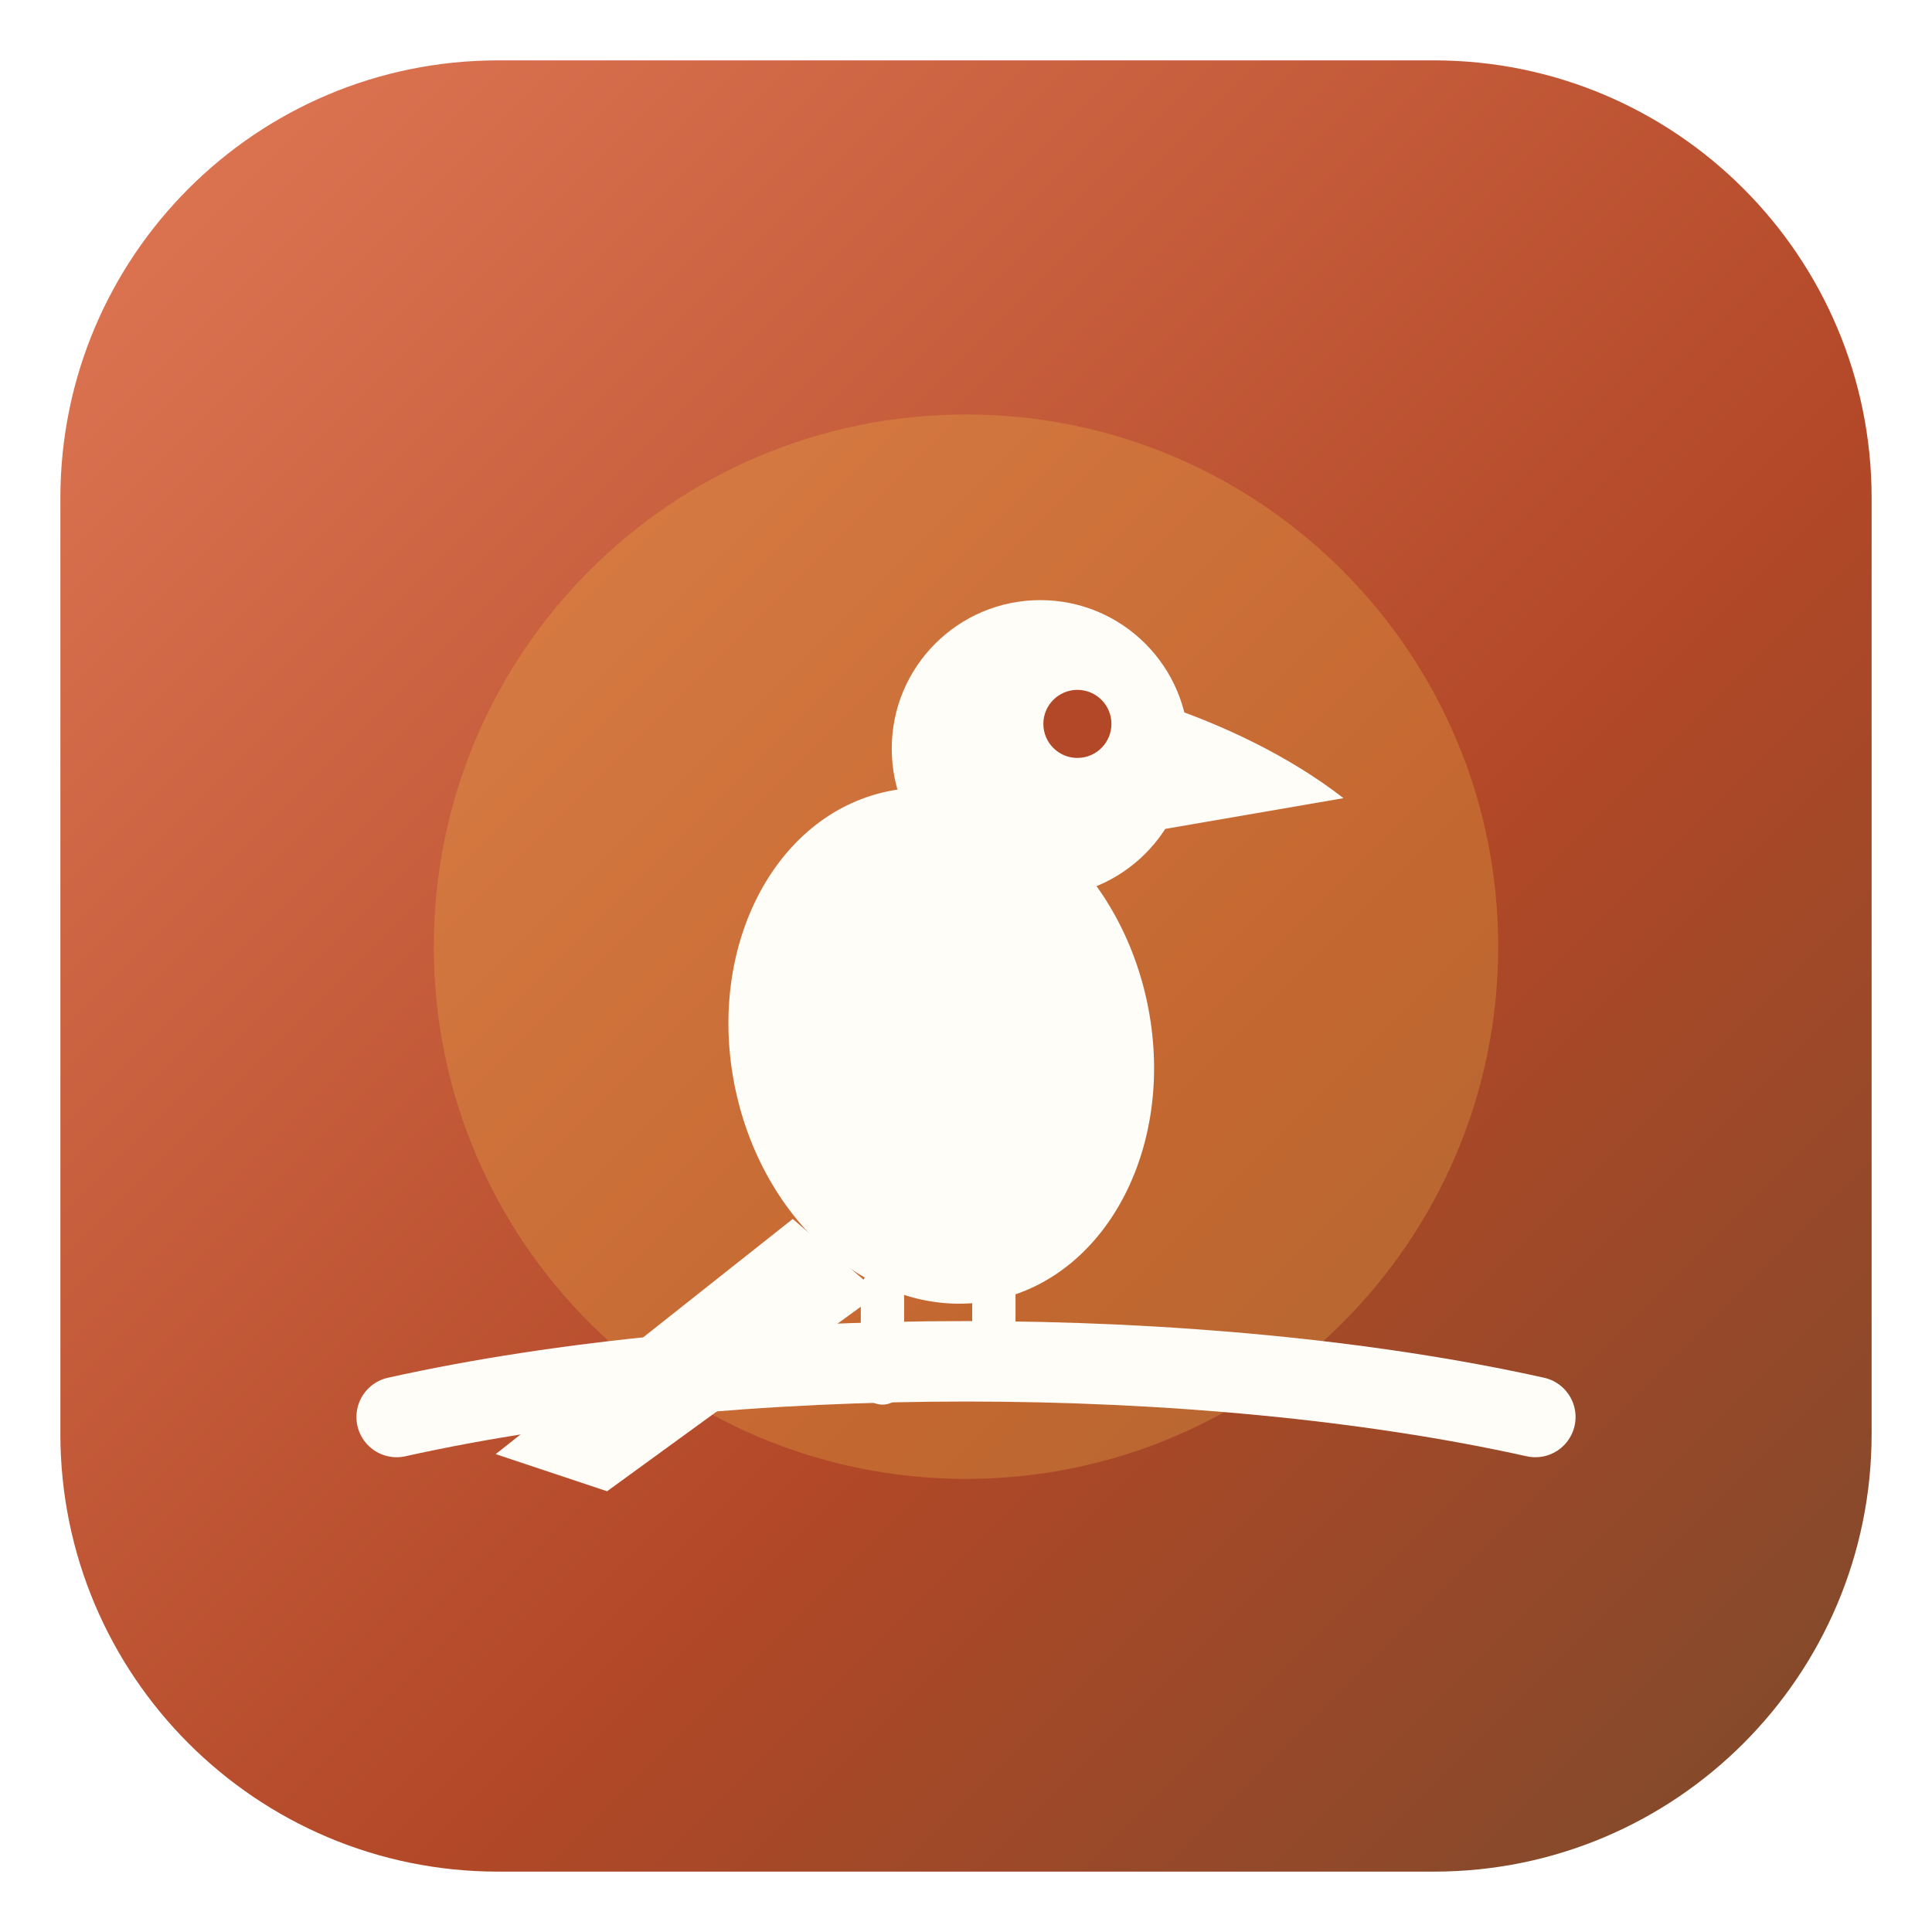
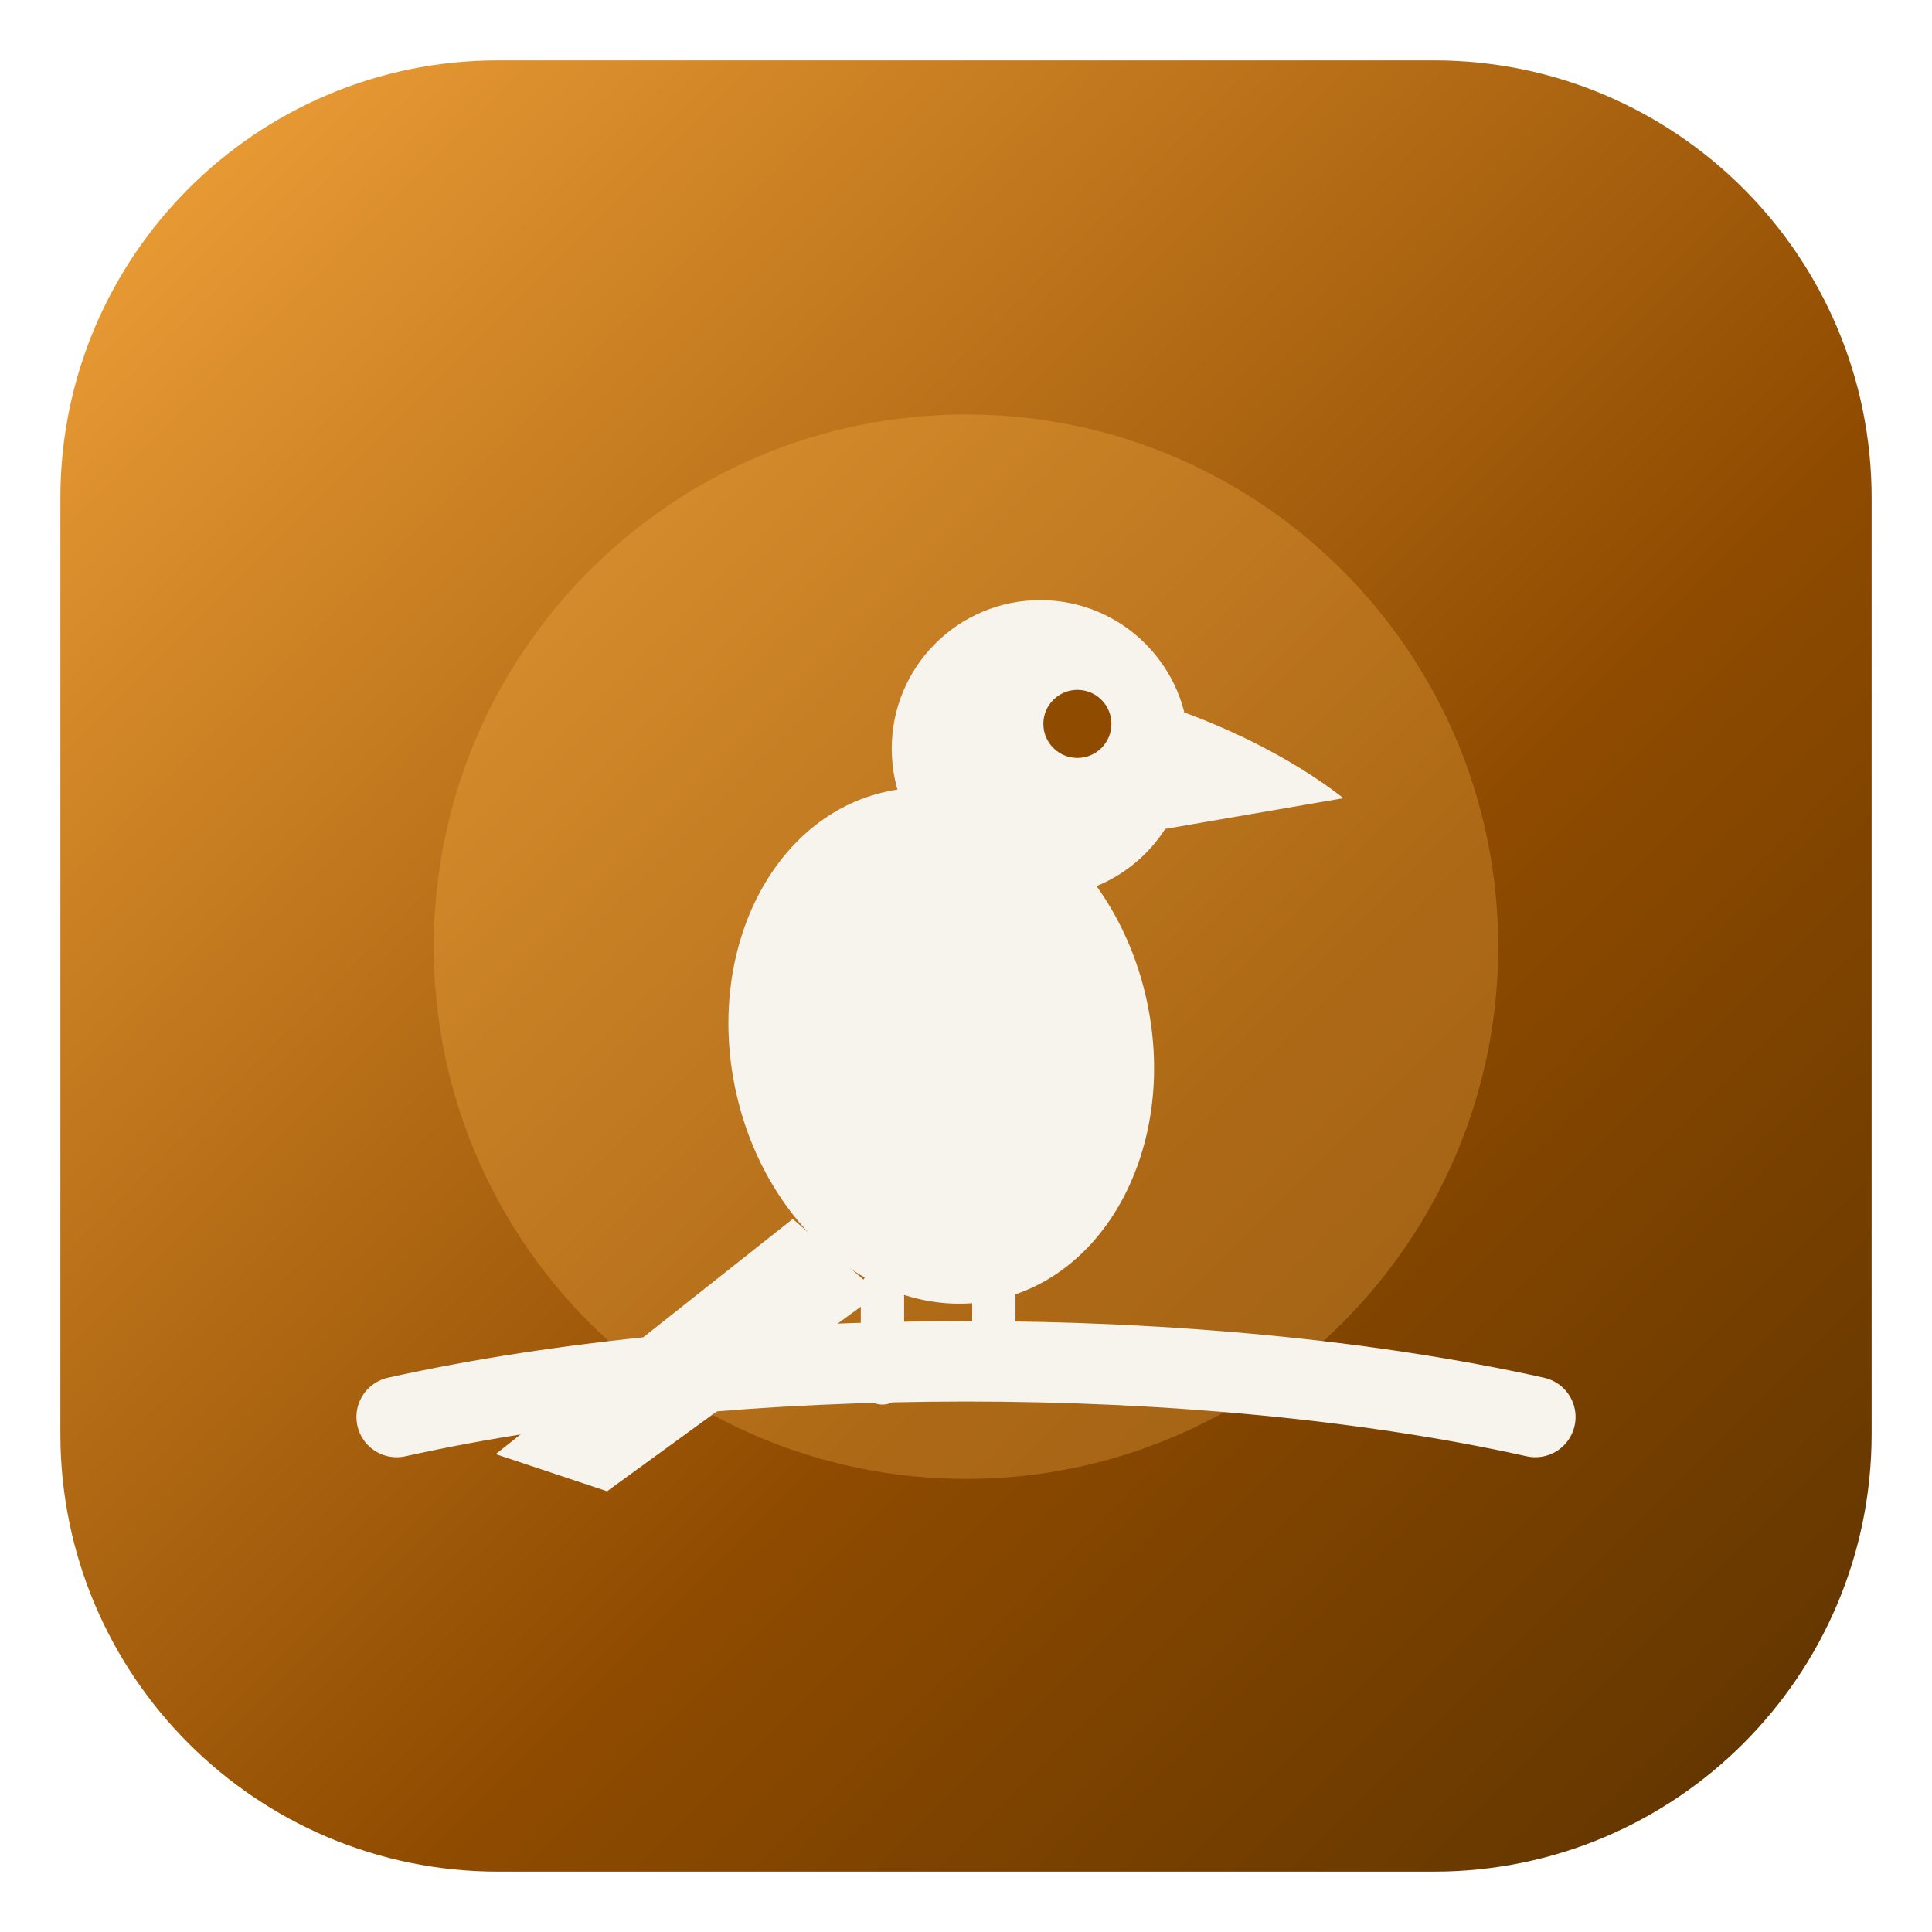
<svg xmlns="http://www.w3.org/2000/svg" viewBox="0 0 256 256" role="img" aria-label="HorneroOS app icon">
  <defs>
    <linearGradient id="hornero-app-bg" x1="0" y1="0" x2="1" y2="1">
-       <stop offset="0" stop-color="#E07856" />
-       <stop offset="0.6" stop-color="#B24827" />
-       <stop offset="1" stop-color="#7C4A2C" />
+       <stop offset="0" stop-color="#F2A33A" />
+       <stop offset="0.6" stop-color="#8F4B00" />
+       <stop offset="1" stop-color="#5C3300" />
    </linearGradient>
  </defs>
  <rect x="8" y="8" width="240" height="240" rx="58" fill="url(#hornero-app-bg)" />
  <g transform="translate(128,132) scale(0.82) translate(-128,-132)">
-     <circle cx="128" cy="124" r="86" fill="#F2B749" opacity="0.28" />
-     <g fill="#FFFDF7">
+     <circle cx="128" cy="124" r="86" fill="#FFB650" opacity="0.28" />
+     <g fill="#F7F4EE">
      <path d="M100,168 L52,206 L70,212 L114,180 Z" />
      <ellipse cx="124" cy="140" rx="34" ry="42" transform="rotate(-12 124 140)" />
      <circle cx="140" cy="92" r="24" />
      <path d="M160,85 C169,88 180,93 189,100 L160,105 Z" />
      <rect x="111" y="176" width="7" height="22" rx="3.5" />
      <rect x="129" y="174" width="7" height="23" rx="3.5" />
    </g>
-     <path d="M36,200 C90,188 166,188 220,200" fill="none" stroke="#FFFDF7" stroke-width="13" stroke-linecap="round" />
-     <circle cx="146" cy="88" r="5.5" fill="#B24827" />
+     <path d="M36,200 C90,188 166,188 220,200" fill="none" stroke="#F7F4EE" stroke-width="13" stroke-linecap="round" />
+     <circle cx="146" cy="88" r="5.5" fill="#8F4B00" />
  </g>
</svg>
